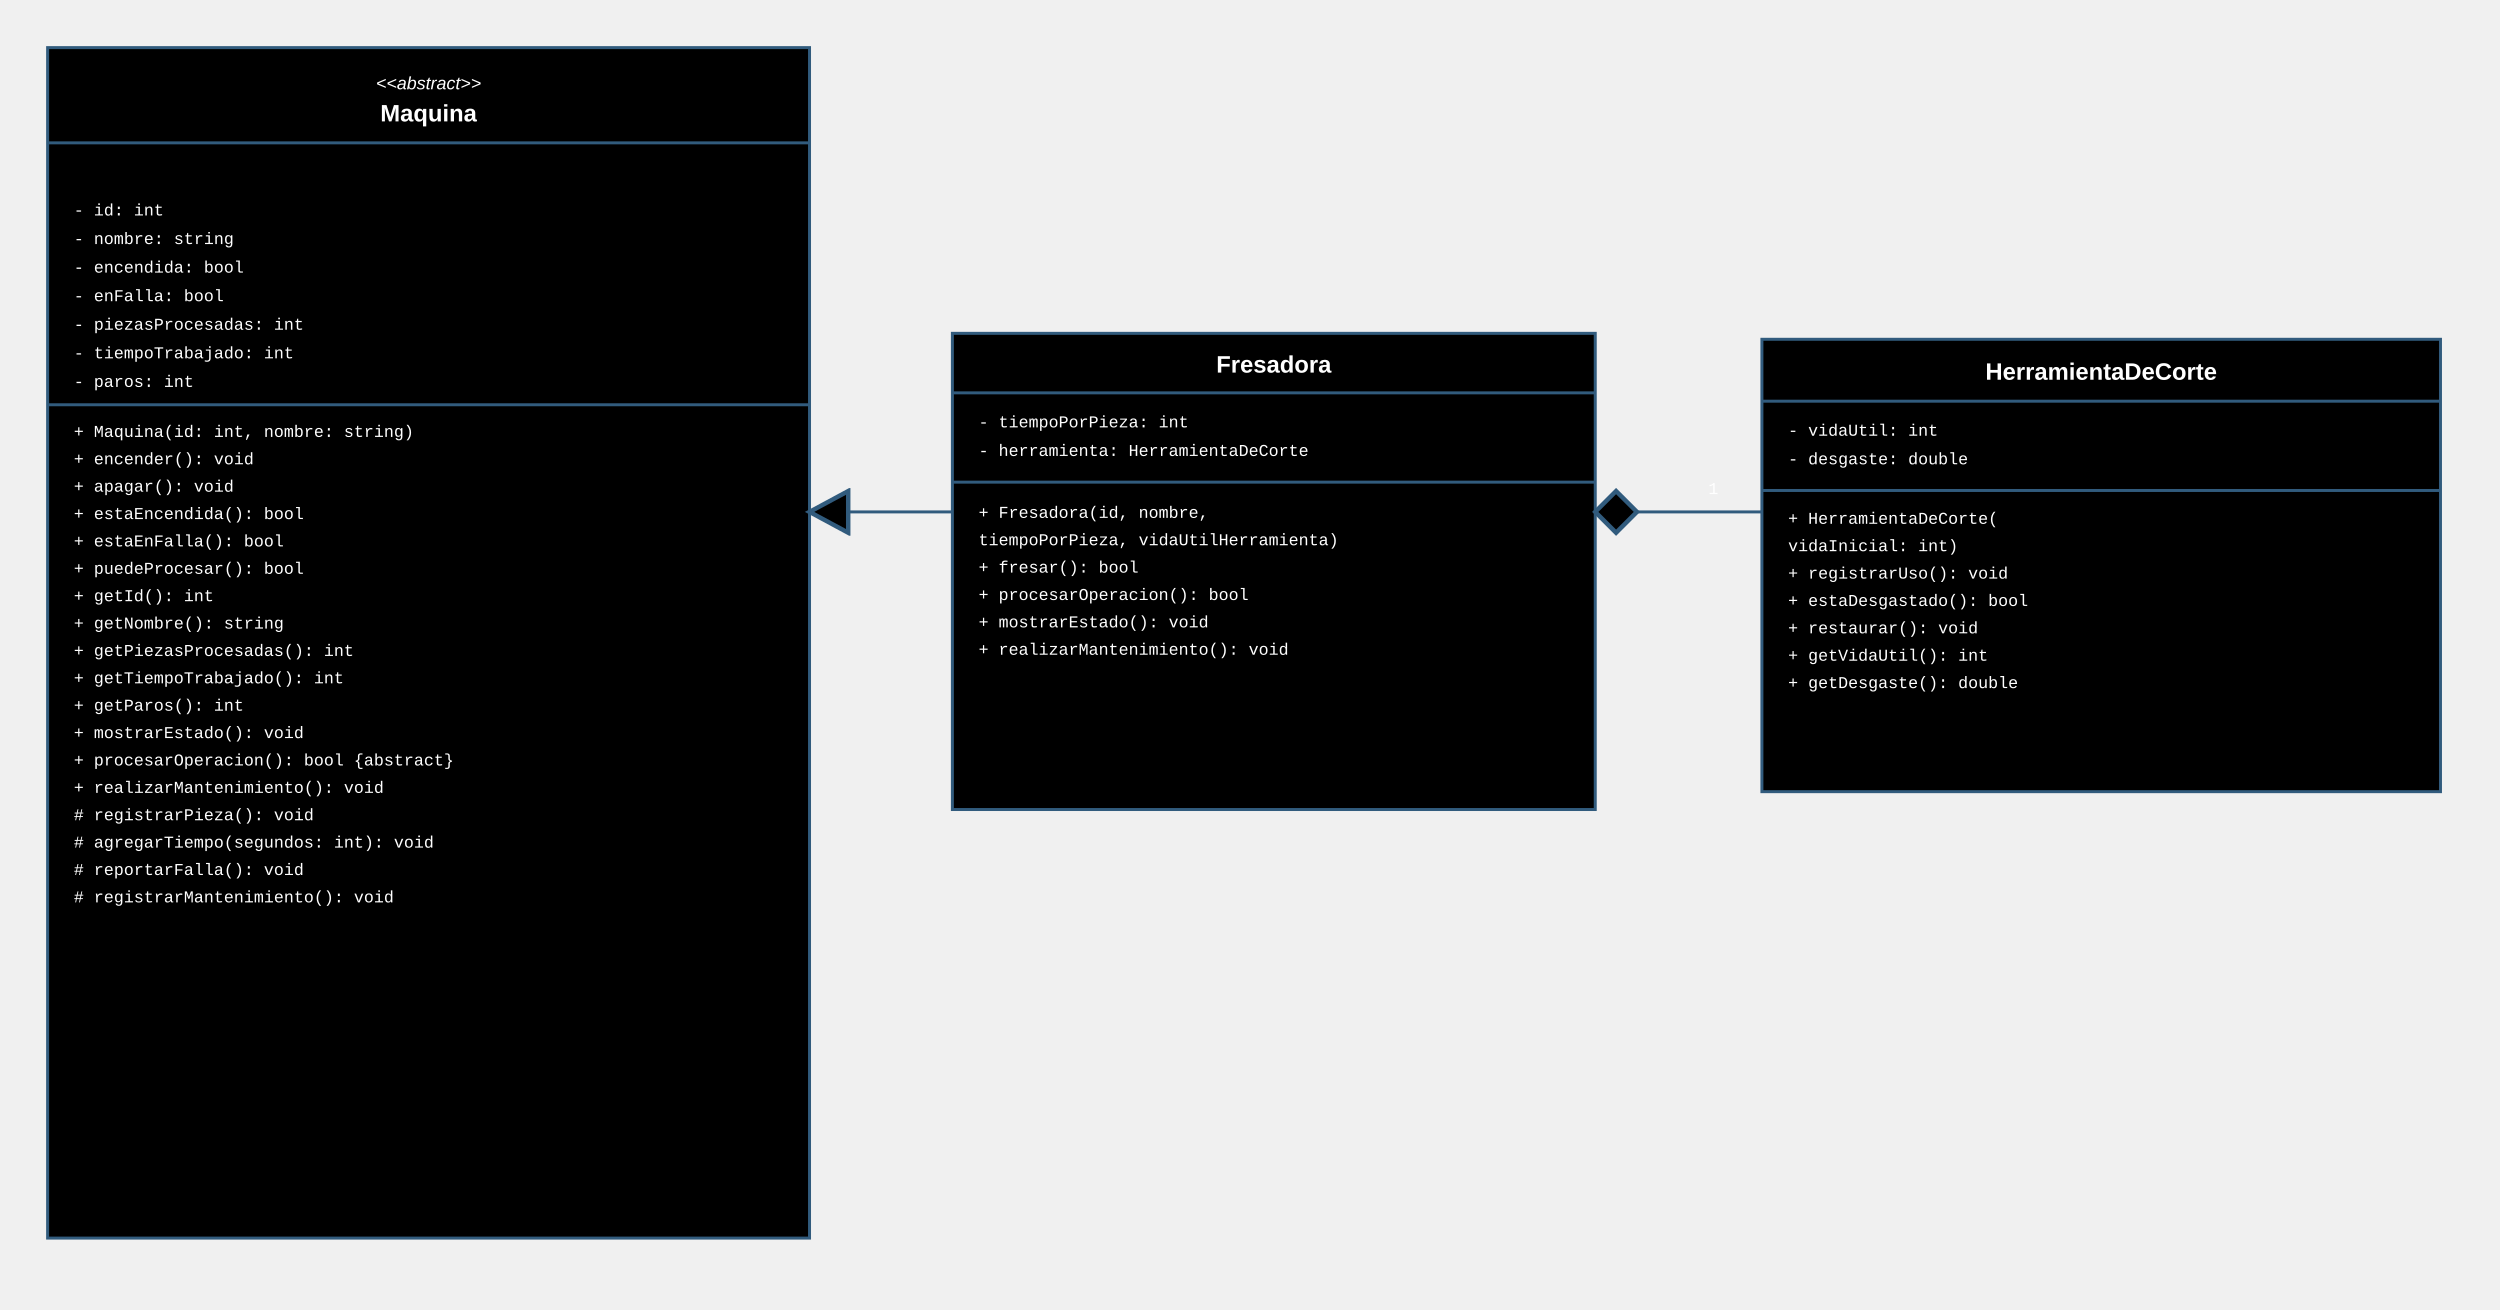
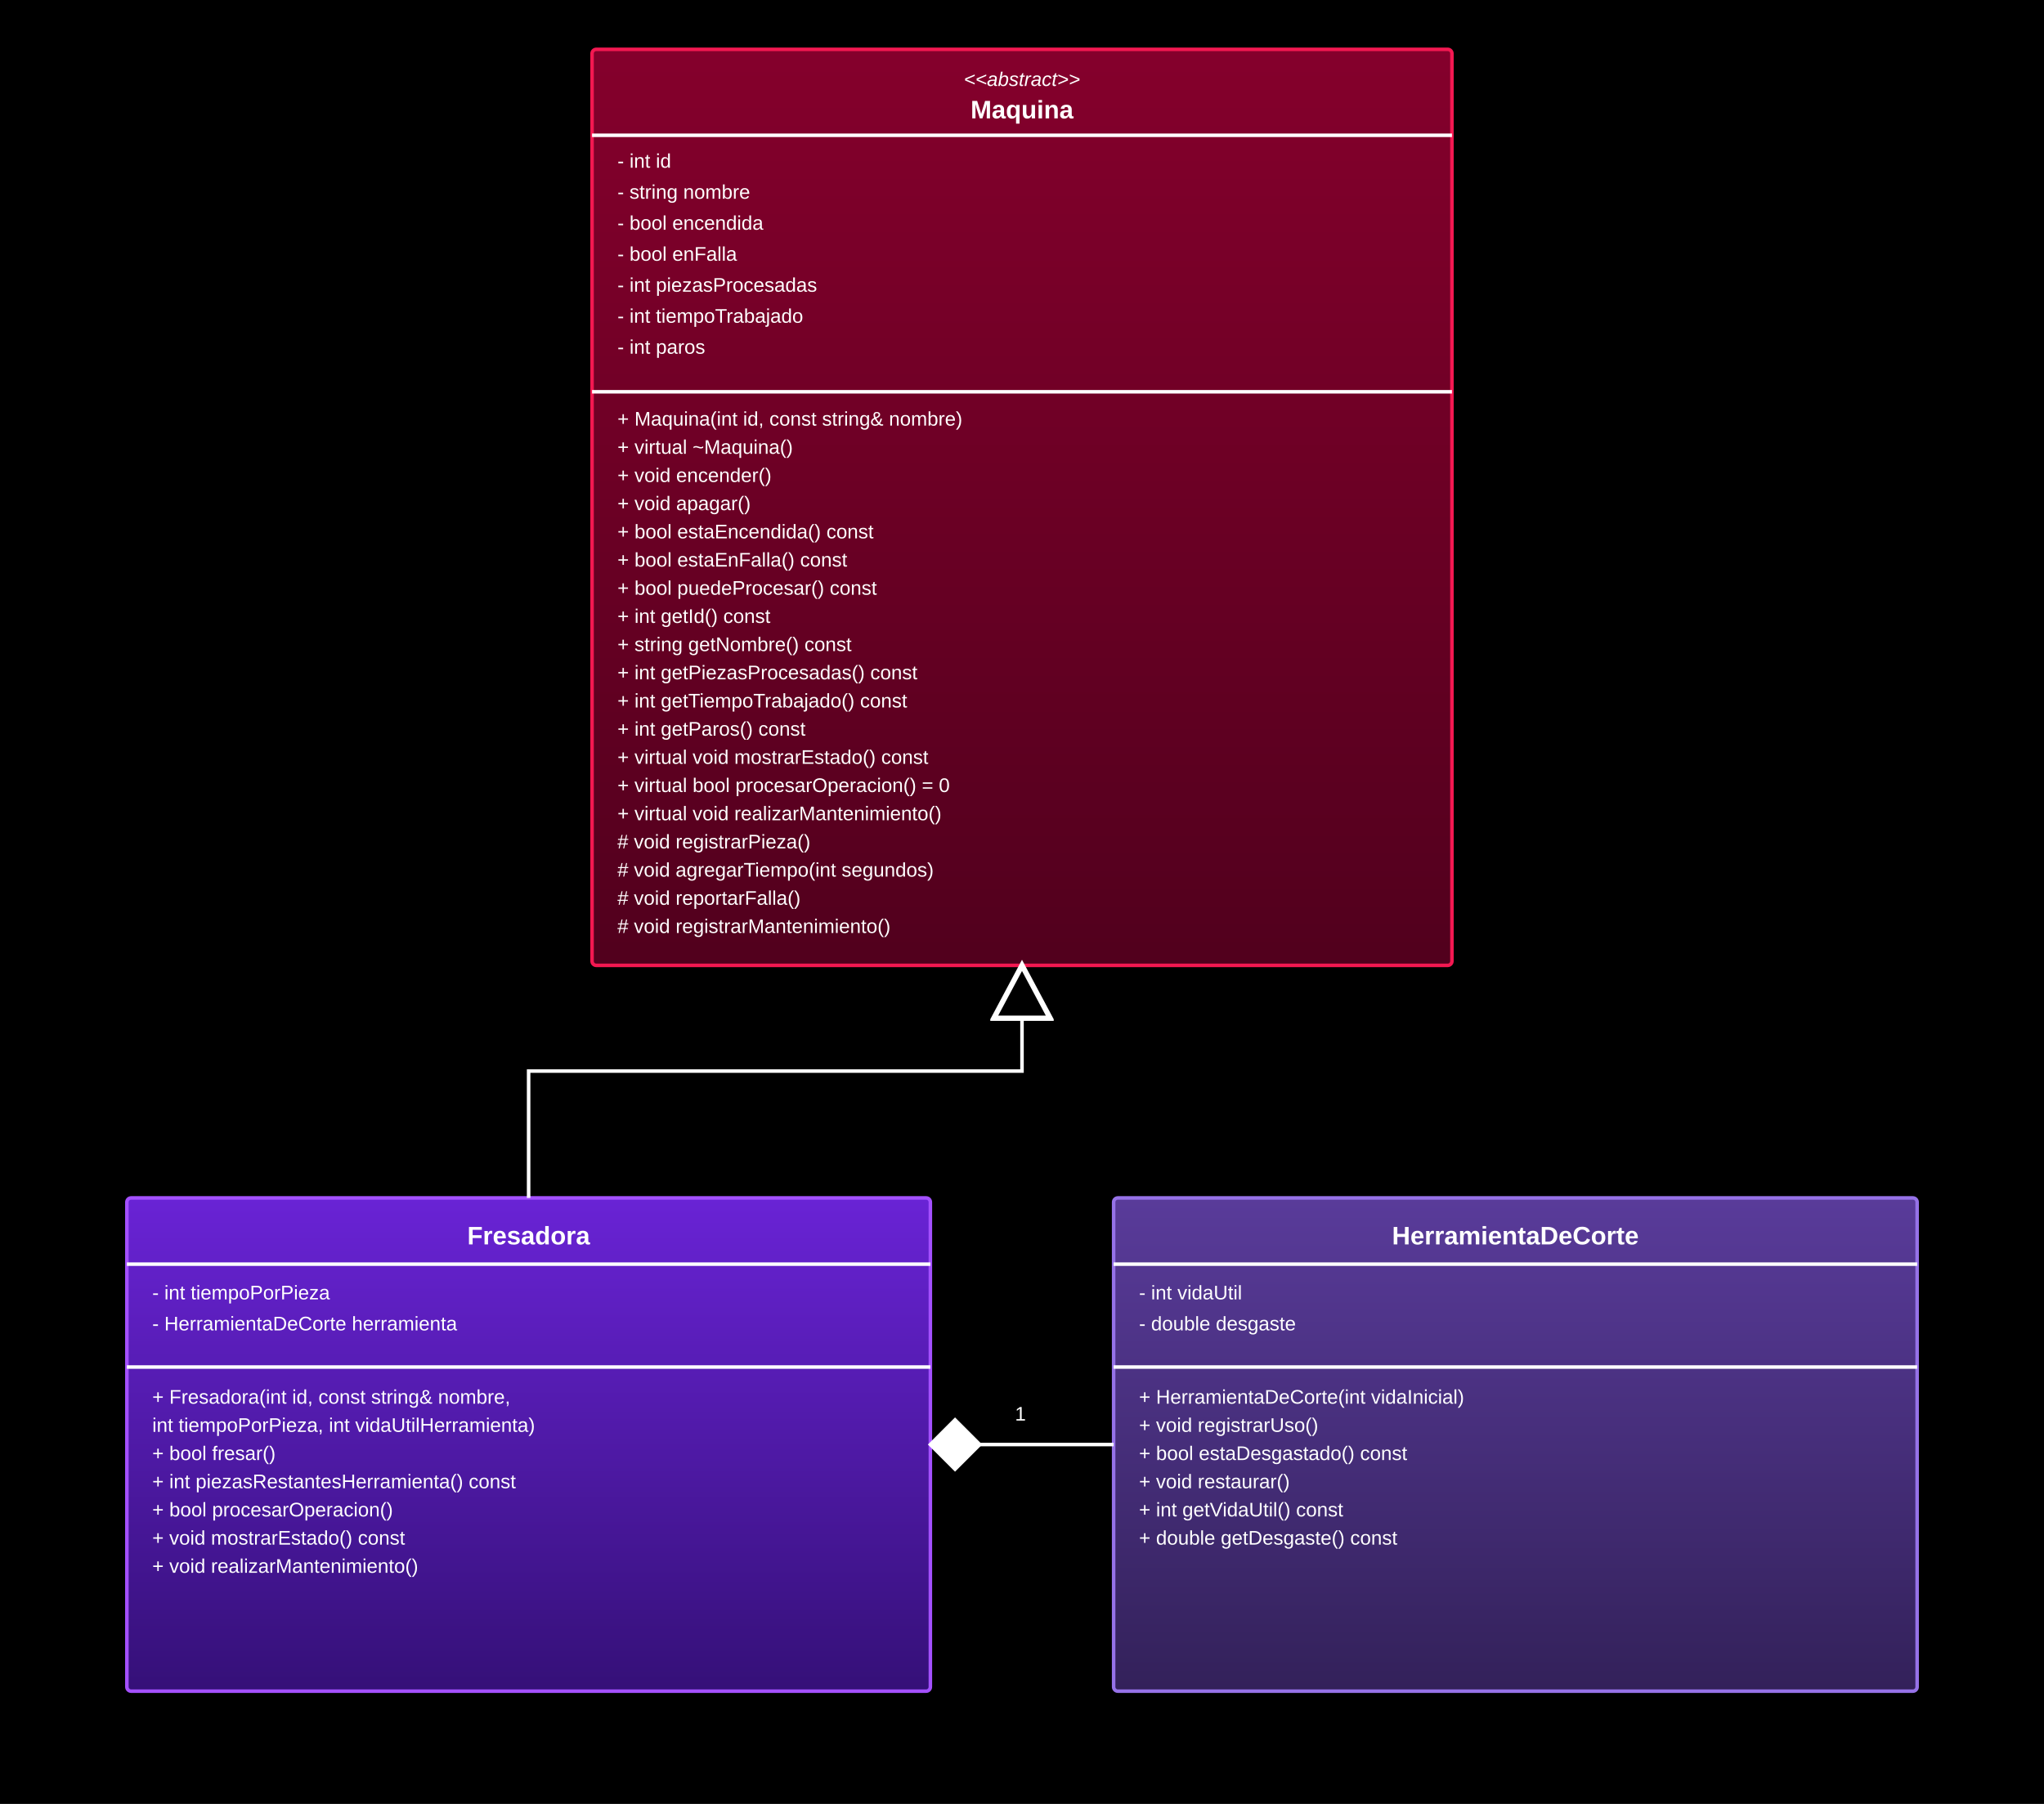
- <svg xmlns="http://www.w3.org/2000/svg" width="2100" height="1100" viewBox="0 0 2100 1100" role="img" aria-labelledby="title desc">
+ <svg xmlns="http://www.w3.org/2000/svg" width="1450" height="1280" viewBox="0 0 1450 1280" role="img" aria-labelledby="title desc">
  <defs>
-     <marker id="inheritance" markerWidth="16" markerHeight="16" refX="14" refY="8" orient="auto">
-       <path d="M1 1 L14 8 L1 15 Z" fill="#000000" stroke="#315B7D" stroke-width="1.5" />
+     <linearGradient id="machine" x2="0" y2="1">
+       <stop stop-color="#85002C" />
+       <stop offset="1" stop-color="#51001D" />
+     </linearGradient>
+     <linearGradient id="milling" x2="0" y2="1">
+       <stop stop-color="#6923D5" />
+       <stop offset="1" stop-color="#351078" />
+     </linearGradient>
+     <linearGradient id="tool" x2="0" y2="1">
+       <stop stop-color="#593B9A" />
+       <stop offset="1" stop-color="#33215A" />
+     </linearGradient>
+     <marker id="inheritance" markerWidth="18" markerHeight="18" refX="16" refY="9" orient="auto">
+       <path d="M1 1 L16 9 L1 17 Z" fill="#000" stroke="#fff" stroke-width="1.5" />
    </marker>
    <marker id="composition" markerWidth="18" markerHeight="18" refX="2" refY="9" orient="auto">
-       <path d="M2 9 L9 2 L16 9 L9 16 Z" fill="#000000" stroke="#315B7D" stroke-width="1.5" />
+       <path d="M2 9 L9 2 L16 9 L9 16 Z" fill="#fff" stroke="#fff" stroke-width="1" />
    </marker>
    <style>
-       .box { fill:#000; stroke:#315B7D; stroke-width:2.5; }
-       .line { stroke:#315B7D; stroke-width:2.5; fill:none; }
-       .txt { fill:#fff; font:14px Consolas, 'Courier New', monospace; }
-       .head { fill:#fff; font:bold 20px Arial, sans-serif; }
-       .abstract { fill:#fff; font:italic 15px Arial, sans-serif; }
+       .box { stroke-width:2.5; }
+       .line { stroke:#fff; stroke-width:2.5; fill:none; }
+       .txt { fill:#fff; font:14px Arial, sans-serif; }
+       .head { fill:#fff; font:bold 18px Arial, sans-serif; }
+       .abstract { fill:#fff; font:italic 14px Arial, sans-serif; }
    </style>
  </defs>
-   <rect x="40" y="40" width="640" height="1000" class="box" />
-   <text x="360" y="75" text-anchor="middle" class="abstract">&lt;&lt;abstract&gt;&gt;</text>
-   <text x="360" y="102" text-anchor="middle" class="head" font-style="italic">Maquina</text>
-   <line x1="40" y1="120" x2="680" y2="120" class="line" />
-   <text x="62" y="181" class="txt">
-     <tspan x="62" dy="0">- id: int</tspan>
-     <tspan x="62" dy="24">- nombre: string</tspan>
-     <tspan x="62" dy="24">- encendida: bool</tspan>
-     <tspan x="62" dy="24">- enFalla: bool</tspan>
-     <tspan x="62" dy="24">- piezasProcesadas: int</tspan>
-     <tspan x="62" dy="24">- tiempoTrabajado: int</tspan>
-     <tspan x="62" dy="24">- paros: int</tspan>
+   <rect width="1450" height="1280" fill="#000" />
+   <rect x="420" y="35" width="610" height="650" rx="3" fill="url(#machine)" stroke="#F31851" class="box" />
+   <text x="725" y="61" text-anchor="middle" class="abstract">&lt;&lt;abstract&gt;&gt;</text>
+   <text x="725" y="84" text-anchor="middle" class="head" font-style="italic">Maquina</text>
+   <line x1="420" y1="96" x2="1030" y2="96" class="line" />
+   <text x="438" y="119" class="txt">
+     <tspan x="438" dy="0">- int id</tspan>
+     <tspan x="438" dy="22">- string nombre</tspan>
+     <tspan x="438" dy="22">- bool encendida</tspan>
+     <tspan x="438" dy="22">- bool enFalla</tspan>
+     <tspan x="438" dy="22">- int piezasProcesadas</tspan>
+     <tspan x="438" dy="22">- int tiempoTrabajado</tspan>
+     <tspan x="438" dy="22">- int paros</tspan>
  </text>
-   <line x1="40" y1="340" x2="680" y2="340" class="line" />
-   <text x="62" y="367" class="txt">
-     <tspan x="62" dy="0">+ Maquina(id: int, nombre: string)</tspan>
-     <tspan x="62" dy="23">+ encender(): void</tspan>
-     <tspan x="62" dy="23">+ apagar(): void</tspan>
-     <tspan x="62" dy="23">+ estaEncendida(): bool</tspan>
-     <tspan x="62" dy="23">+ estaEnFalla(): bool</tspan>
-     <tspan x="62" dy="23">+ puedeProcesar(): bool</tspan>
-     <tspan x="62" dy="23">+ getId(): int</tspan>
-     <tspan x="62" dy="23">+ getNombre(): string</tspan>
-     <tspan x="62" dy="23">+ getPiezasProcesadas(): int</tspan>
-     <tspan x="62" dy="23">+ getTiempoTrabajado(): int</tspan>
-     <tspan x="62" dy="23">+ getParos(): int</tspan>
-     <tspan x="62" dy="23">+ mostrarEstado(): void</tspan>
-     <tspan x="62" dy="23">+ procesarOperacion(): bool {abstract}</tspan>
-     <tspan x="62" dy="23">+ realizarMantenimiento(): void</tspan>
-     <tspan x="62" dy="23"># registrarPieza(): void</tspan>
-     <tspan x="62" dy="23"># agregarTiempo(segundos: int): void</tspan>
-     <tspan x="62" dy="23"># reportarFalla(): void</tspan>
-     <tspan x="62" dy="23"># registrarMantenimiento(): void</tspan>
+   <line x1="420" y1="278" x2="1030" y2="278" class="line" />
+   <text x="438" y="302" class="txt">
+     <tspan x="438" dy="0">+ Maquina(int id, const string&amp; nombre)</tspan>
+     <tspan x="438" dy="20">+ virtual ~Maquina()</tspan>
+     <tspan x="438" dy="20">+ void encender()</tspan>
+     <tspan x="438" dy="20">+ void apagar()</tspan>
+     <tspan x="438" dy="20">+ bool estaEncendida() const</tspan>
+     <tspan x="438" dy="20">+ bool estaEnFalla() const</tspan>
+     <tspan x="438" dy="20">+ bool puedeProcesar() const</tspan>
+     <tspan x="438" dy="20">+ int getId() const</tspan>
+     <tspan x="438" dy="20">+ string getNombre() const</tspan>
+     <tspan x="438" dy="20">+ int getPiezasProcesadas() const</tspan>
+     <tspan x="438" dy="20">+ int getTiempoTrabajado() const</tspan>
+     <tspan x="438" dy="20">+ int getParos() const</tspan>
+     <tspan x="438" dy="20">+ virtual void mostrarEstado() const</tspan>
+     <tspan x="438" dy="20">+ virtual bool procesarOperacion() = 0</tspan>
+     <tspan x="438" dy="20">+ virtual void realizarMantenimiento()</tspan>
+     <tspan x="438" dy="20"># void registrarPieza()</tspan>
+     <tspan x="438" dy="20"># void agregarTiempo(int segundos)</tspan>
+     <tspan x="438" dy="20"># void reportarFalla()</tspan>
+     <tspan x="438" dy="20"># void registrarMantenimiento()</tspan>
  </text>
-   <rect x="800" y="280" width="540" height="400" class="box" />
-   <text x="1070" y="313" text-anchor="middle" class="head">Fresadora</text>
-   <line x1="800" y1="330" x2="1340" y2="330" class="line" />
-   <text x="822" y="359" class="txt">
-     <tspan x="822" dy="0">- tiempoPorPieza: int</tspan>
-     <tspan x="822" dy="24">- herramienta: HerramientaDeCorte</tspan>
+   <rect x="90" y="850" width="570" height="350" rx="3" fill="url(#milling)" stroke="#A450FF" class="box" />
+   <text x="375" y="883" text-anchor="middle" class="head">Fresadora</text>
+   <line x1="90" y1="897" x2="660" y2="897" class="line" />
+   <text x="108" y="922" class="txt">
+     <tspan x="108" dy="0">- int tiempoPorPieza</tspan>
+     <tspan x="108" dy="22">- HerramientaDeCorte herramienta</tspan>
  </text>
-   <line x1="800" y1="405" x2="1340" y2="405" class="line" />
-   <text x="822" y="435" class="txt">
-     <tspan x="822" dy="0">+ Fresadora(id, nombre,</tspan>
-     <tspan x="822" dy="23">  tiempoPorPieza, vidaUtilHerramienta)</tspan>
-     <tspan x="822" dy="23">+ fresar(): bool</tspan>
-     <tspan x="822" dy="23">+ procesarOperacion(): bool</tspan>
-     <tspan x="822" dy="23">+ mostrarEstado(): void</tspan>
-     <tspan x="822" dy="23">+ realizarMantenimiento(): void</tspan>
+   <line x1="90" y1="970" x2="660" y2="970" class="line" />
+   <text x="108" y="996" class="txt">
+     <tspan x="108" dy="0">+ Fresadora(int id, const string&amp; nombre,</tspan>
+     <tspan x="108" dy="20">  int tiempoPorPieza, int vidaUtilHerramienta)</tspan>
+     <tspan x="108" dy="20">+ bool fresar()</tspan>
+     <tspan x="108" dy="20">+ int piezasRestantesHerramienta() const</tspan>
+     <tspan x="108" dy="20">+ bool procesarOperacion()</tspan>
+     <tspan x="108" dy="20">+ void mostrarEstado() const</tspan>
+     <tspan x="108" dy="20">+ void realizarMantenimiento()</tspan>
  </text>
-   <rect x="1480" y="285" width="570" height="380" class="box" />
-   <text x="1765" y="319" text-anchor="middle" class="head">HerramientaDeCorte</text>
-   <line x1="1480" y1="337" x2="2050" y2="337" class="line" />
-   <text x="1502" y="366" class="txt">
-     <tspan x="1502" dy="0">- vidaUtil: int</tspan>
-     <tspan x="1502" dy="24">- desgaste: double</tspan>
+   <rect x="790" y="850" width="570" height="350" rx="3" fill="url(#tool)" stroke="#9672E8" class="box" />
+   <text x="1075" y="883" text-anchor="middle" class="head">HerramientaDeCorte</text>
+   <line x1="790" y1="897" x2="1360" y2="897" class="line" />
+   <text x="808" y="922" class="txt">
+     <tspan x="808" dy="0">- int vidaUtil</tspan>
+     <tspan x="808" dy="22">- double desgaste</tspan>
  </text>
-   <line x1="1480" y1="412" x2="2050" y2="412" class="line" />
-   <text x="1502" y="440" class="txt">
-     <tspan x="1502" dy="0">+ HerramientaDeCorte(</tspan>
-     <tspan x="1502" dy="23">  vidaInicial: int)</tspan>
-     <tspan x="1502" dy="23">+ registrarUso(): void</tspan>
-     <tspan x="1502" dy="23">+ estaDesgastado(): bool</tspan>
-     <tspan x="1502" dy="23">+ restaurar(): void</tspan>
-     <tspan x="1502" dy="23">+ getVidaUtil(): int</tspan>
-     <tspan x="1502" dy="23">+ getDesgaste(): double</tspan>
+   <line x1="790" y1="970" x2="1360" y2="970" class="line" />
+   <text x="808" y="996" class="txt">
+     <tspan x="808" dy="0">+ HerramientaDeCorte(int vidaInicial)</tspan>
+     <tspan x="808" dy="20">+ void registrarUso()</tspan>
+     <tspan x="808" dy="20">+ bool estaDesgastado() const</tspan>
+     <tspan x="808" dy="20">+ void restaurar()</tspan>
+     <tspan x="808" dy="20">+ int getVidaUtil() const</tspan>
+     <tspan x="808" dy="20">+ double getDesgaste() const</tspan>
  </text>
-   <path d="M800 430 H740 V430 H680" class="line" marker-end="url(#inheritance)" />
-   <path d="M1340 430 H1410 V430 H1480" class="line" marker-start="url(#composition)" />
-   <text x="1435" y="415" class="txt" font-size="14">1</text>
+   <path d="M375 850 V760 H725 V685" class="line" marker-end="url(#inheritance)" />
+   <path d="M660 1025 H790" class="line" marker-start="url(#composition)" />
+   <text x="720" y="1008" class="txt">1</text>
</svg>
